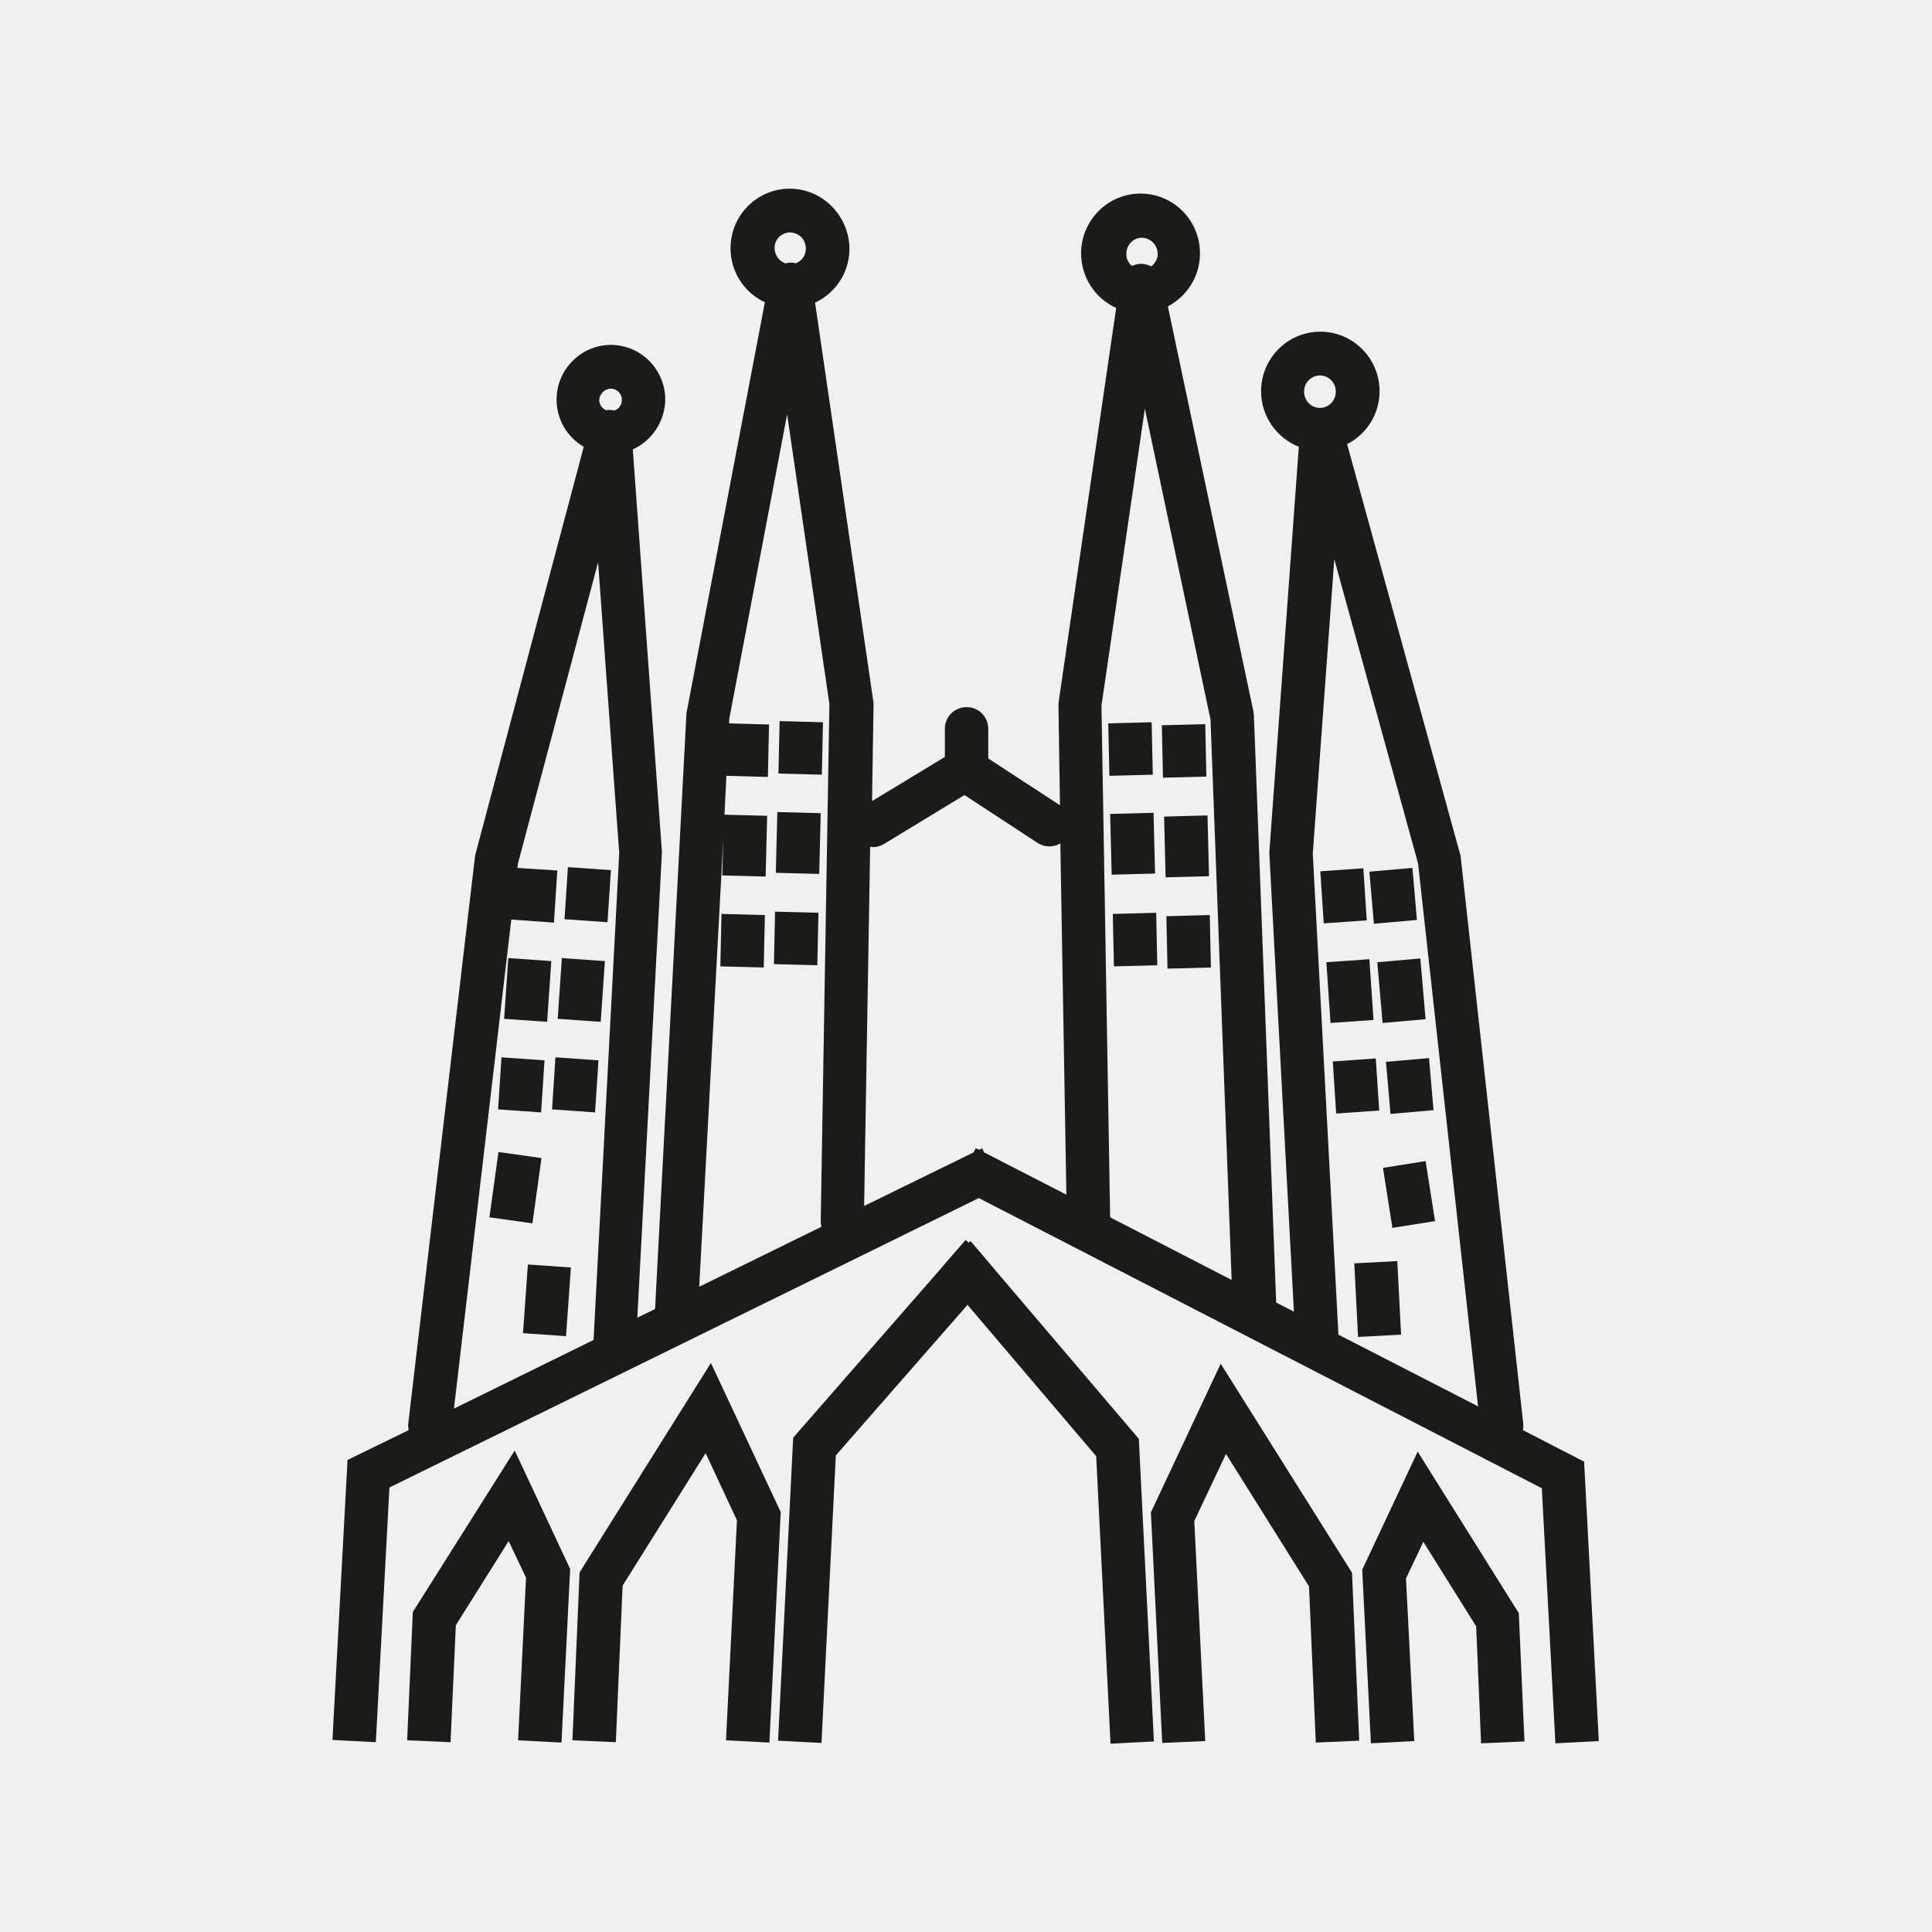
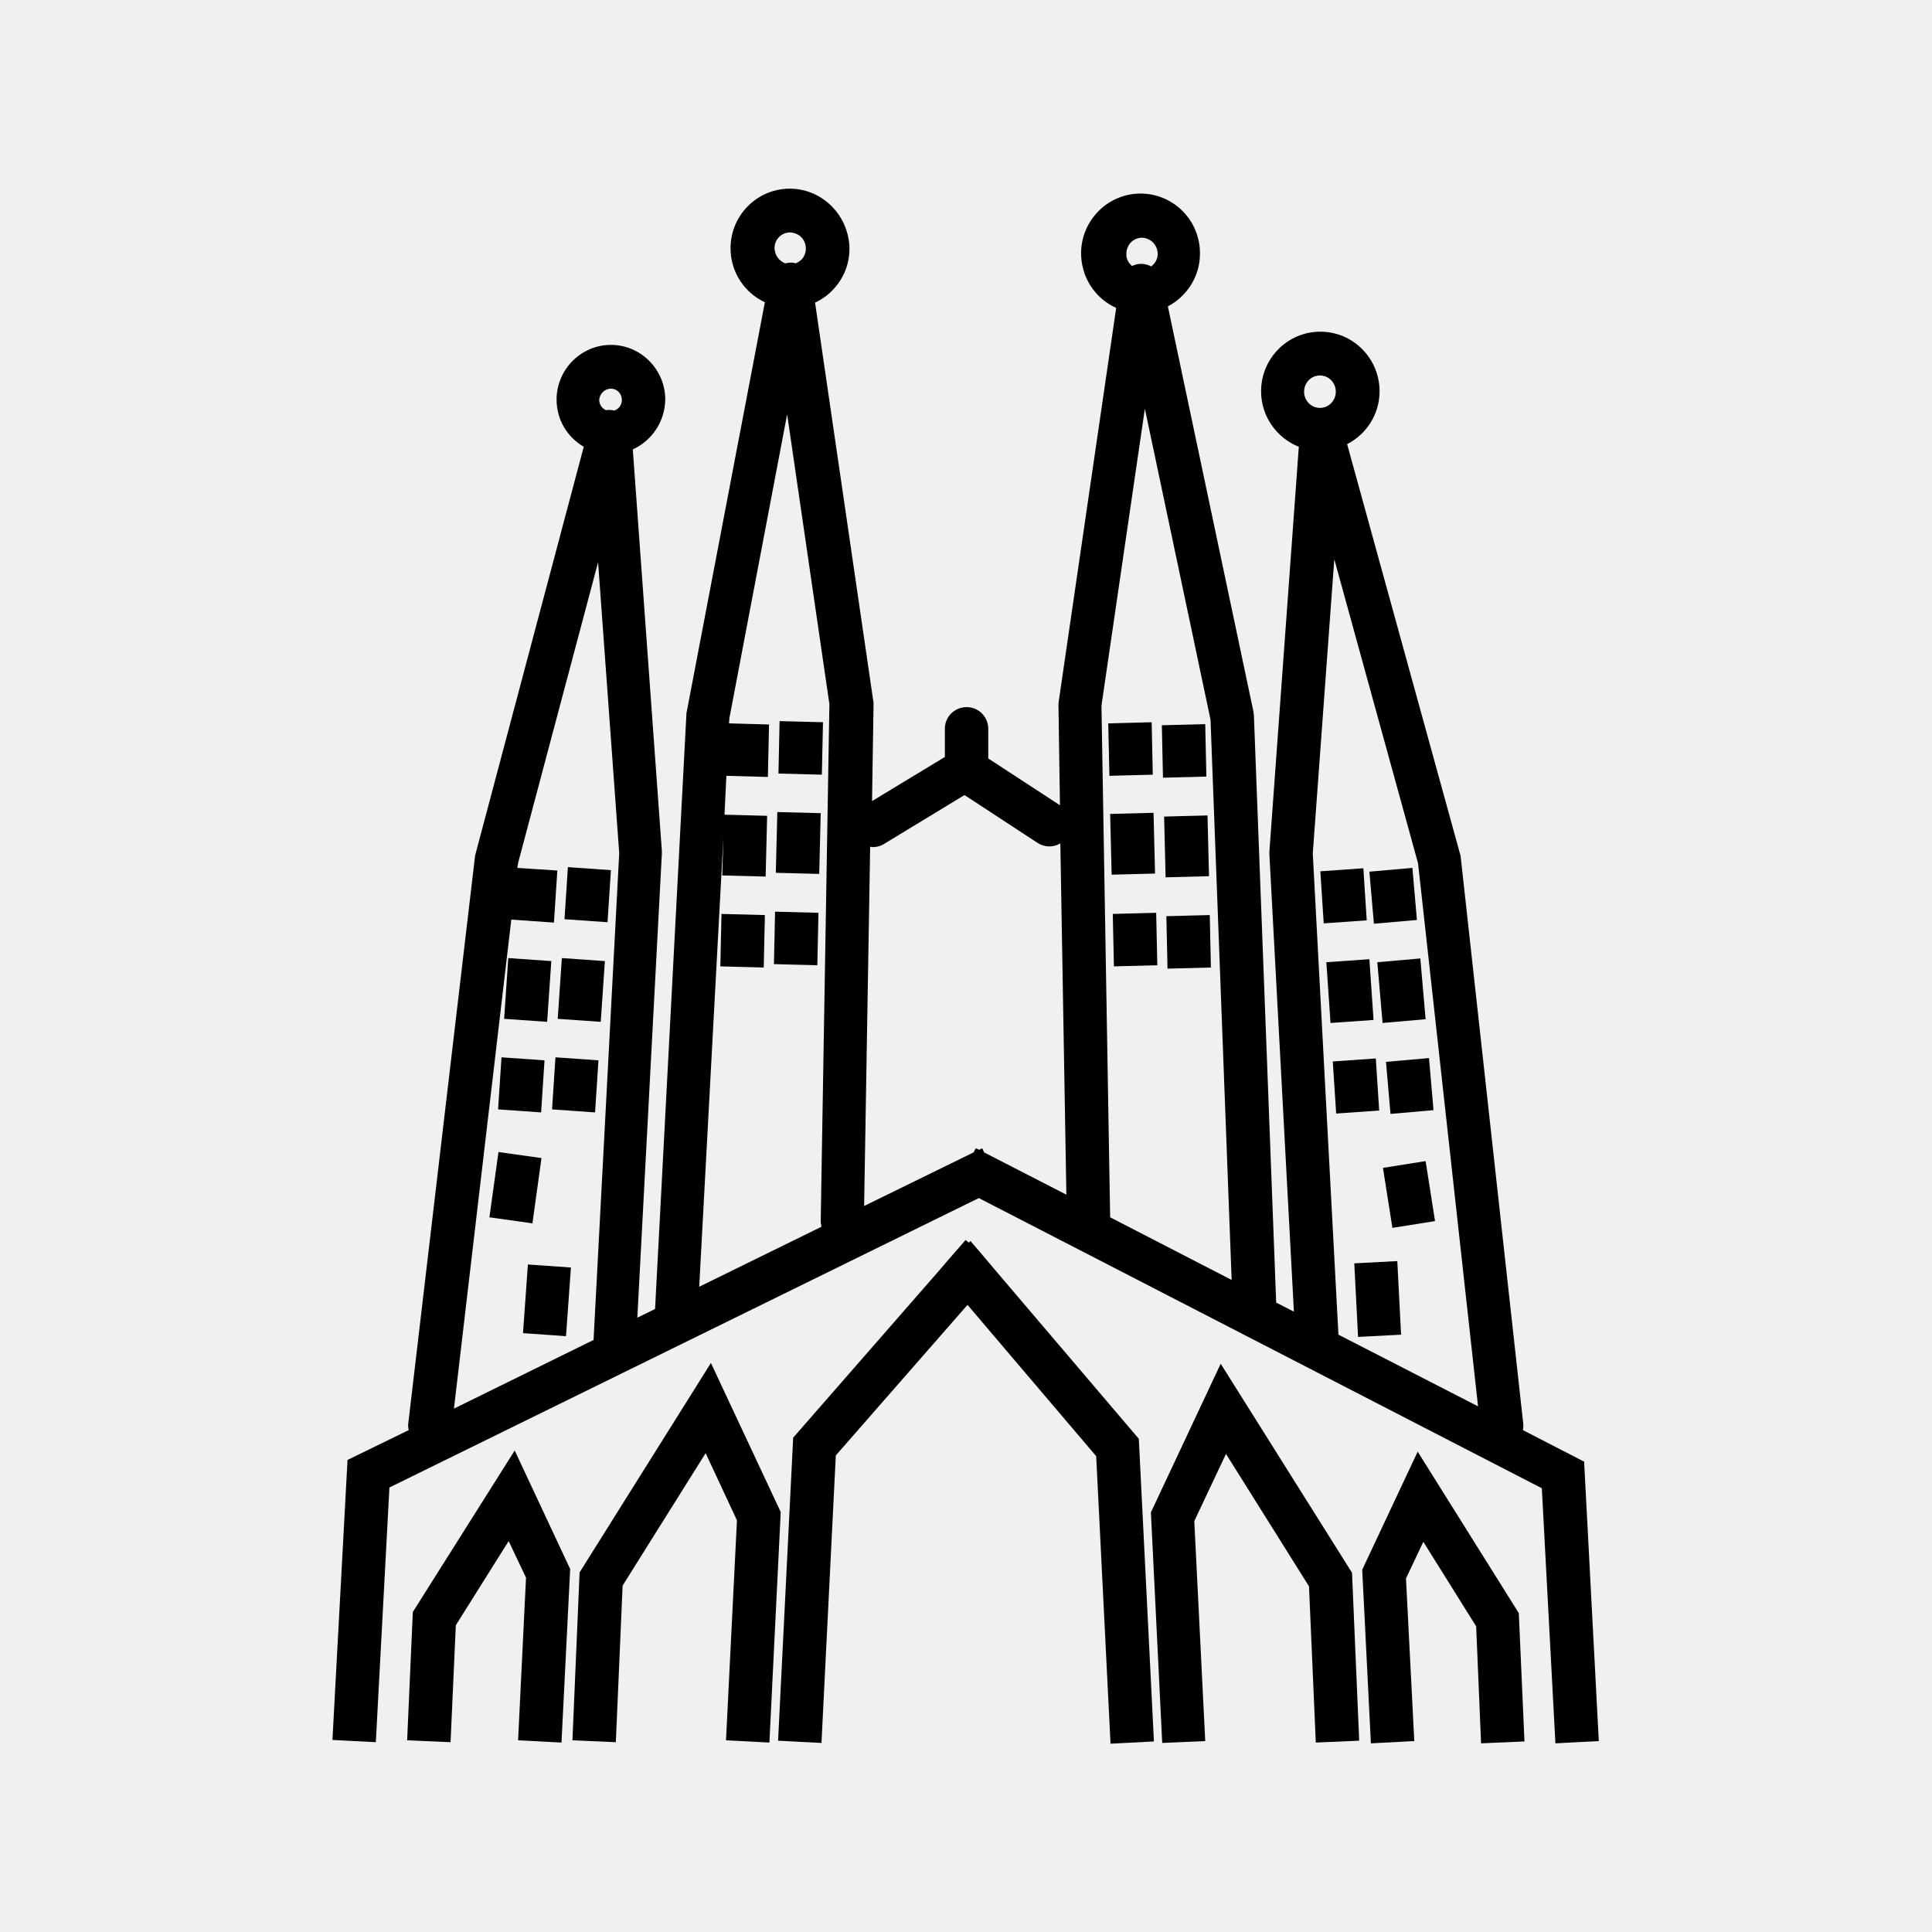
<svg xmlns="http://www.w3.org/2000/svg" version="1.1" id="Capa_1" x="0px" y="0px" viewBox="0 0 512 512" style="enable-background:new 0 0 512 512;" xml:space="preserve">
-   <style type="text/css">
- 	.st0{fill:#FFFFFF;}
- 	.st1{fill:#1B1B1A;}
- 	.st2{fill-rule:evenodd;clip-rule:evenodd;fill:#1B1B1A;}
- 	.st3{fill:#BDBDBD;}
- 	.st4{fill:url(#SVGID_1_);}
- 	.st5{fill:#FF5166;}
- 	.st6{fill:#C5C5C5;}
- 	.st7{fill:none;}
- 	.st8{fill-rule:evenodd;clip-rule:evenodd;fill:#FF5166;}
- </style>
  <g>
-     <g>
-       <path class="st1" d="M109.4,427.2l-1.5,34l11.5,0.5l1.4-31l14-22.3l4.6,9.7l-2.1,43.1l11.5,0.6l2.3-46l-14.7-31.4L109.4,427.2z" />
-       <path class="st1" d="M188.4,361.2l-34.8,55.5l-1.9,44.5l11.5,0.5l1.8-41.5l22-35.1l8.3,17.8l-2.9,58.3l11.5,0.6l3-61.1    L188.4,361.2z" />
-       <path class="st1" d="M132.9,280.2l-0.9,13.8l11.4,0.8l0.9-13.8L132.9,280.2z" />
-       <path class="st1" d="M134.7,253.9l-1.1,16.1l11.4,0.8l1.1-16.1L134.7,253.9z" />
-       <path class="st1" d="M147.2,280.2l-0.9,13.8l11.4,0.8l0.9-13.8L147.2,280.2z" />
-       <path class="st1" d="M148.9,253.9l-1.1,16.1l11.4,0.8l1.1-16.1L148.9,253.9z" />
-       <path class="st1" d="M150.5,229.8l-0.9,13.8l11.4,0.8l0.9-13.8L150.5,229.8z" />
-       <path class="st1" d="M191.2,242.2l-0.3,13.9l11.5,0.3l0.3-13.9L191.2,242.2z" />
-       <path class="st1" d="M205.4,241.6l-0.3,13.9l11.5,0.3l0.3-13.9L205.4,241.6z" />
-       <path class="st1" d="M206,215.2l-0.4,16.1l11.5,0.3l0.4-16.1L206,215.2z" />
-       <path class="st1" d="M206.6,191.1l-0.3,13.9l11.5,0.3l0.3-13.9L206.6,191.1z" />
-       <path class="st1" d="M132.1,305.3l-2.4,17.3l11.4,1.6l2.4-17.3L132.1,305.3z" />
-       <path class="st1" d="M139.9,335.1l-1.3,18.2l11.4,0.8l1.3-18.2L139.9,335.1z" />
-       <path class="st1" d="M419.7,387.3l-16.1-8.3c0.1-0.5,0.1-1,0.1-1.5l-16.6-150.4c0-0.3-0.1-0.6-0.2-0.9L357,117.7    c5.1-2.6,8.6-7.9,8.6-14c0-8.7-7-15.8-15.7-15.8c-8.7,0-15.7,7.1-15.7,15.8c0,6.7,4.2,12.4,10,14.7l-7.8,107.3c0,0.3,0,0.5,0,0.7    l6.5,121.2l-4.7-2.4l-5.9-155.5c0-0.3-0.1-0.7-0.1-1L309.5,81.2c4.9-2.6,8.4-7.7,8.5-13.7c0.2-8.8-6.7-16-15.4-16.2    c-8.7-0.2-15.9,6.8-16.1,15.5c-0.1,6.6,3.7,12.3,9.3,14.8l-15.2,104.1c0,0.3-0.1,0.6-0.1,1l0.4,26.7L261.9,201v-7.7    c0,0,0-0.2,0-0.3c-0.1-3.2-2.7-5.7-5.9-5.6c-3.2,0.1-5.7,2.7-5.6,5.9v7.3l-19.3,11.7l0.4-25.8c0-0.3,0-0.6-0.1-0.9L216,80.2    c5.6-2.6,9.4-8.4,9.1-15c-0.5-8.5-7.4-15.2-15.8-15.2c-8.7,0-15.7,7.1-15.7,15.8c0,6.3,3.7,11.8,9.1,14.3L182,188.6    c-0.1,0.3-0.1,0.5-0.1,0.8l-8.3,157.5l-4.7,2.3l6.5-123c0-0.3,0-0.5,0-0.7l-7.7-106.4c5-2.3,8.5-7.3,8.6-13.2    c0-8-6.5-14.5-14.4-14.5c-7.9,0-14.4,6.5-14.4,14.5c0,5.4,2.9,10,7.2,12.5L126.1,226c-0.1,0.3-0.1,0.5-0.2,0.8l-17.7,150.4    c-0.1,0.6,0,1.2,0.1,1.8l-16.2,7.9l-4,74.2l11.5,0.6l3.6-67.5l156.2-76.7l149.2,76.9l3.6,67.6l11.5-0.6l-3.9-74.2L419.7,387.3z     M349.8,99.5c2.3,0,4.2,1.9,4.2,4.3c0,2.4-1.9,4.3-4.2,4.3c-2.3,0-4.2-1.9-4.2-4.3C345.6,101.4,347.5,99.5,349.8,99.5z     M347.9,226.2l5.7-78l22.2,80.6l15.9,143.9l-37-19L347.9,226.2L347.9,226.2z M302.5,63h0.2c2.3,0.1,4.1,2,4.1,4.3    c0,1.4-0.7,2.5-1.7,3.3c-0.6-0.3-1.2-0.5-1.8-0.6c-1.2-0.2-2.3,0-3.3,0.5c-0.9-0.8-1.5-1.8-1.5-3C298.4,65,300.2,63.1,302.5,63    L302.5,63z M303.4,108.3l17.4,82.4l5.6,148.5l-32.2-16.6L291.9,187L303.4,108.3L303.4,108.3z M231.3,224.5c1,0,2.1-0.3,2.9-0.8    l21.4-13l19.4,12.7c1.9,1.2,4.2,1.2,6,0.1l1.6,93.1l-21.8-11.2l-0.5-1.1l-0.8,0.4l-0.9-0.4l-0.6,1.1l-29,14.2l1.6-95.2    C230.9,224.4,231.1,224.5,231.3,224.5L231.3,224.5z M209.1,61.6h0.2c1,0,2.1,0.4,2.9,1.1c1.7,1.6,1.8,4.3,0.3,6    c-0.5,0.5-1.1,0.9-1.7,1.1c-0.1,0-0.1-0.1-0.2-0.1c-0.9-0.2-1.7-0.1-2.5,0.1c-1.5-0.6-2.6-1.9-2.8-3.6    C205,63.9,206.7,61.8,209.1,61.6L209.1,61.6z M191.7,222l-0.3,10l11.5,0.3l0.4-16.1l-11.3-0.3l0.5-10.3l11,0.3l0.3-13.9l-10.6-0.3    l0.1-1.4l15.3-80.5l11.2,76.8l-2.3,136.9c0,0.6,0.1,1.1,0.2,1.6l-32.4,15.9L191.7,222L191.7,222z M161.9,103c1.6,0,2.9,1.3,2.9,3    c0,1.3-0.8,2.4-2,2.8c-0.7-0.2-1.5-0.2-2.2-0.1c-1-0.4-1.8-1.5-1.8-2.7C158.9,104.3,160.3,103,161.9,103z M135.5,243.7l11.3,0.8    l0.9-13.8l-10.6-0.7l0.2-1.3l21.2-79.7l5.6,77.1l-6.8,129l-37,18.2L135.5,243.7L135.5,243.7z" />
-       <path class="st1" d="M375.7,384.7L361,416l2.3,46l11.5-0.6l-2.2-43.1l4.6-9.7l14,22.4l1.3,31l11.5-0.5l-1.5-34L375.7,384.7z" />
-       <path class="st1" d="M323.5,361.4L305,400.8l3,61.1l11.4-0.5l-2.9-58.3l8.4-17.8l22,35.1l1.8,41.4l11.5-0.5l-1.9-44.5L323.5,361.4    z" />
-       <path class="st1" d="M378.7,280.4l-11.4,1l1.2,13.8l11.4-1L378.7,280.4z" />
-       <path class="st1" d="M376.4,254l-11.4,1l1.4,16.1l11.4-1L376.4,254z" />
-       <path class="st1" d="M374.3,230l-11.4,1l1.2,13.8l11.4-1L374.3,230z" />
-       <path class="st1" d="M364.6,280.5l-11.4,0.8l0.9,13.8l11.4-0.8L364.6,280.5z" />
-       <path class="st1" d="M362.9,254.2l-11.4,0.8l1.1,16.1l11.4-0.8L362.9,254.2z" />
-       <path class="st1" d="M361.3,230.1l-11.4,0.8l0.9,13.8l11.4-0.8L361.3,230.1z" />
-       <path class="st1" d="M320.6,242.5l-11.5,0.3l0.3,13.9l11.5-0.3L320.6,242.5z" />
-       <path class="st1" d="M320,216.1l-11.5,0.3l0.4,16.1l11.5-0.3L320,216.1z" />
-       <path class="st1" d="M319.4,191.9l-11.5,0.3l0.3,13.9l11.5-0.3L319.4,191.9z" />
-       <path class="st1" d="M306.4,241.9l-11.5,0.3l0.3,13.9l11.5-0.3L306.4,241.9z" />
-       <path class="st1" d="M305.7,215.4l-11.5,0.3l0.4,16.1l11.5-0.3L305.7,215.4z" />
-       <path class="st1" d="M305.2,191.4l-11.5,0.3l0.3,13.9l11.5-0.3L305.2,191.4z" />
-       <path class="st1" d="M377.8,307.7l-11.3,1.8l2.5,15.9l11.3-1.8L377.8,307.7z" />
-       <path class="st1" d="M370.3,334.2l-11.4,0.6l1,19.5l11.4-0.6L370.3,334.2z" />
-       <path class="st1" d="M264,336.9l-3.8-4.5l-3-3.5l-0.5,0.4l-0.8-0.7l-4.7,5.4l-2.4,2.8l-38.6,44.2l-4,80.3l11.5,0.6l3.8-76.2    l34.9-39.9l34.1,40.1l3.8,76.2l11.5-0.6l-4-80.2L264,336.9z" />
-     </g>
+     <path class="svg_base" d="M109.4,427.2l-1.5,34l11.5,0.5l1.4-31l14-22.3l4.6,9.7l-2.1,43.1l11.5,0.6l2.3-46l-14.7-31.4L109.4,427.2z" />
+     <path class="svg_base" d="M188.4,361.2l-34.8,55.5l-1.9,44.5l11.5,0.5l1.8-41.5l22-35.1l8.3,17.8l-2.9,58.3l11.5,0.6l3-61.1L188.4,361.2z" />
+     <path class="svg_base" d="M132.9,280.2l-0.9,13.8l11.4,0.8l0.9-13.8L132.9,280.2z" />
+     <path class="svg_base" d="M134.7,253.9l-1.1,16.1l11.4,0.8l1.1-16.1L134.7,253.9z" />
+     <path class="svg_base" d="M147.2,280.2l-0.9,13.8l11.4,0.8l0.9-13.8L147.2,280.2z" />
+     <path class="svg_base" d="M148.9,253.9l-1.1,16.1l11.4,0.8l1.1-16.1L148.9,253.9z" />
+     <path class="svg_base" d="M150.5,229.8l-0.9,13.8l11.4,0.8l0.9-13.8L150.5,229.8z" />
+     <path class="svg_base" d="M191.2,242.2l-0.3,13.9l11.5,0.3l0.3-13.9L191.2,242.2z" />
+     <path class="svg_base" d="M205.4,241.6l-0.3,13.9l11.5,0.3l0.3-13.9L205.4,241.6z" />
+     <path class="svg_base" d="M206,215.2l-0.4,16.1l11.5,0.3l0.4-16.1L206,215.2z" />
+     <path class="svg_base" d="M206.6,191.1l-0.3,13.9l11.5,0.3l0.3-13.9L206.6,191.1z" />
+     <path class="svg_base" d="M132.1,305.3l-2.4,17.3l11.4,1.6l2.4-17.3L132.1,305.3z" />
+     <path class="svg_base" d="M139.9,335.1l-1.3,18.2l11.4,0.8l1.3-18.2L139.9,335.1z" />
+     <path class="svg_base" d="M419.7,387.3l-16.1-8.3c0.1-0.5,0.1-1,0.1-1.5l-16.6-150.4c0-0.3-0.1-0.6-0.2-0.9L357,117.7c5.1-2.6,8.6-7.9,8.6-14   c0-8.7-7-15.8-15.7-15.8c-8.7,0-15.7,7.1-15.7,15.8c0,6.7,4.2,12.4,10,14.7l-7.8,107.3c0,0.3,0,0.5,0,0.7l6.5,121.2l-4.7-2.4   l-5.9-155.5c0-0.3-0.1-0.7-0.1-1L309.5,81.2c4.9-2.6,8.4-7.7,8.5-13.7c0.2-8.8-6.7-16-15.4-16.2c-8.7-0.2-15.9,6.8-16.1,15.5   c-0.1,6.6,3.7,12.3,9.3,14.8l-15.2,104.1c0,0.3-0.1,0.6-0.1,1l0.4,26.7L261.9,201v-7.7c0,0,0-0.2,0-0.3c-0.1-3.2-2.7-5.7-5.9-5.6   c-3.2,0.1-5.7,2.7-5.6,5.9v7.3l-19.3,11.7l0.4-25.8c0-0.3,0-0.6-0.1-0.9L216,80.2c5.6-2.6,9.4-8.4,9.1-15   c-0.5-8.5-7.4-15.2-15.8-15.2c-8.7,0-15.7,7.1-15.7,15.8c0,6.3,3.7,11.8,9.1,14.3L182,188.6c-0.1,0.3-0.1,0.5-0.1,0.8l-8.3,157.5   l-4.7,2.3l6.5-123c0-0.3,0-0.5,0-0.7l-7.7-106.4c5-2.3,8.5-7.3,8.6-13.2c0-8-6.5-14.5-14.4-14.5c-7.9,0-14.4,6.5-14.4,14.5   c0,5.4,2.9,10,7.2,12.5L126.1,226c-0.1,0.3-0.1,0.5-0.2,0.8l-17.7,150.4c-0.1,0.6,0,1.2,0.1,1.8l-16.2,7.9l-4,74.2l11.5,0.6   l3.6-67.5l156.2-76.7l149.2,76.9l3.6,67.6l11.5-0.6l-3.9-74.2L419.7,387.3z M349.8,99.5c2.3,0,4.2,1.9,4.2,4.3   c0,2.4-1.9,4.3-4.2,4.3c-2.3,0-4.2-1.9-4.2-4.3C345.6,101.4,347.5,99.5,349.8,99.5z M347.9,226.2l5.7-78l22.2,80.6l15.9,143.9   l-37-19L347.9,226.2L347.9,226.2z M302.5,63h0.2c2.3,0.1,4.1,2,4.1,4.3c0,1.4-0.7,2.5-1.7,3.3c-0.6-0.3-1.2-0.5-1.8-0.6   c-1.2-0.2-2.3,0-3.3,0.5c-0.9-0.8-1.5-1.8-1.5-3C298.4,65,300.2,63.1,302.5,63L302.5,63z M303.4,108.3l17.4,82.4l5.6,148.5   l-32.2-16.6L291.9,187L303.4,108.3L303.4,108.3z M231.3,224.5c1,0,2.1-0.3,2.9-0.8l21.4-13l19.4,12.7c1.9,1.2,4.2,1.2,6,0.1   l1.6,93.1l-21.8-11.2l-0.5-1.1l-0.8,0.4l-0.9-0.4l-0.6,1.1l-29,14.2l1.6-95.2C230.9,224.4,231.1,224.5,231.3,224.5L231.3,224.5z    M209.1,61.6h0.2c1,0,2.1,0.4,2.9,1.1c1.7,1.6,1.8,4.3,0.3,6c-0.5,0.5-1.1,0.9-1.7,1.1c-0.1,0-0.1-0.1-0.2-0.1   c-0.9-0.2-1.7-0.1-2.5,0.1c-1.5-0.6-2.6-1.9-2.8-3.6C205,63.9,206.7,61.8,209.1,61.6L209.1,61.6z M191.7,222l-0.3,10l11.5,0.3   l0.4-16.1l-11.3-0.3l0.5-10.3l11,0.3l0.3-13.9l-10.6-0.3l0.1-1.4l15.3-80.5l11.2,76.8l-2.3,136.9c0,0.6,0.1,1.1,0.2,1.6   l-32.4,15.9L191.7,222L191.7,222z M161.9,103c1.6,0,2.9,1.3,2.9,3c0,1.3-0.8,2.4-2,2.8c-0.7-0.2-1.5-0.2-2.2-0.1   c-1-0.4-1.8-1.5-1.8-2.7C158.9,104.3,160.3,103,161.9,103z M135.5,243.7l11.3,0.8l0.9-13.8l-10.6-0.7l0.2-1.3l21.2-79.7l5.6,77.1   l-6.8,129l-37,18.2L135.5,243.7L135.5,243.7z" />
+     <path class="svg_base" d="M375.7,384.7L361,416l2.3,46l11.5-0.6l-2.2-43.1l4.6-9.7l14,22.4l1.3,31l11.5-0.5l-1.5-34L375.7,384.7z" />
+     <path class="svg_base" d="M323.5,361.4L305,400.8l3,61.1l11.4-0.5l-2.9-58.3l8.4-17.8l22,35.1l1.8,41.4l11.5-0.5l-1.9-44.5L323.5,361.4z" />
+     <path class="svg_base" d="M378.7,280.4l-11.4,1l1.2,13.8l11.4-1L378.7,280.4z" />
+     <path class="svg_base" d="M376.4,254l-11.4,1l1.4,16.1l11.4-1L376.4,254z" />
+     <path class="svg_base" d="M374.3,230l-11.4,1l1.2,13.8l11.4-1L374.3,230z" />
+     <path class="svg_base" d="M364.6,280.5l-11.4,0.8l0.9,13.8l11.4-0.8L364.6,280.5z" />
+     <path class="svg_base" d="M362.9,254.2l-11.4,0.8l1.1,16.1l11.4-0.8L362.9,254.2z" />
+     <path class="svg_base" d="M361.3,230.1l-11.4,0.8l0.9,13.8l11.4-0.8L361.3,230.1z" />
+     <path class="svg_base" d="M320.6,242.5l-11.5,0.3l0.3,13.9l11.5-0.3L320.6,242.5z" />
+     <path class="svg_base" d="M320,216.1l-11.5,0.3l0.4,16.1l11.5-0.3L320,216.1z" />
+     <path class="svg_base" d="M319.4,191.9l-11.5,0.3l0.3,13.9l11.5-0.3L319.4,191.9z" />
+     <path class="svg_base" d="M306.4,241.9l-11.5,0.3l0.3,13.9l11.5-0.3L306.4,241.9z" />
+     <path class="svg_base" d="M305.7,215.4l-11.5,0.3l0.4,16.1l11.5-0.3L305.7,215.4z" />
+     <path class="svg_base" d="M305.2,191.4l-11.5,0.3l0.3,13.9l11.5-0.3L305.2,191.4z" />
+     <path class="svg_base" d="M377.8,307.7l-11.3,1.8l2.5,15.9l11.3-1.8L377.8,307.7z" />
+     <path class="svg_base" d="M370.3,334.2l-11.4,0.6l1,19.5l11.4-0.6L370.3,334.2z" />
+     <path class="svg_base" d="M264,336.9l-3.8-4.5l-3-3.5l-0.5,0.4l-0.8-0.7l-4.7,5.4l-2.4,2.8l-38.6,44.2l-4,80.3l11.5,0.6l3.8-76.2l34.9-39.9   l34.1,40.1l3.8,76.2l11.5-0.6l-4-80.2L264,336.9z" />
  </g>
</svg>
